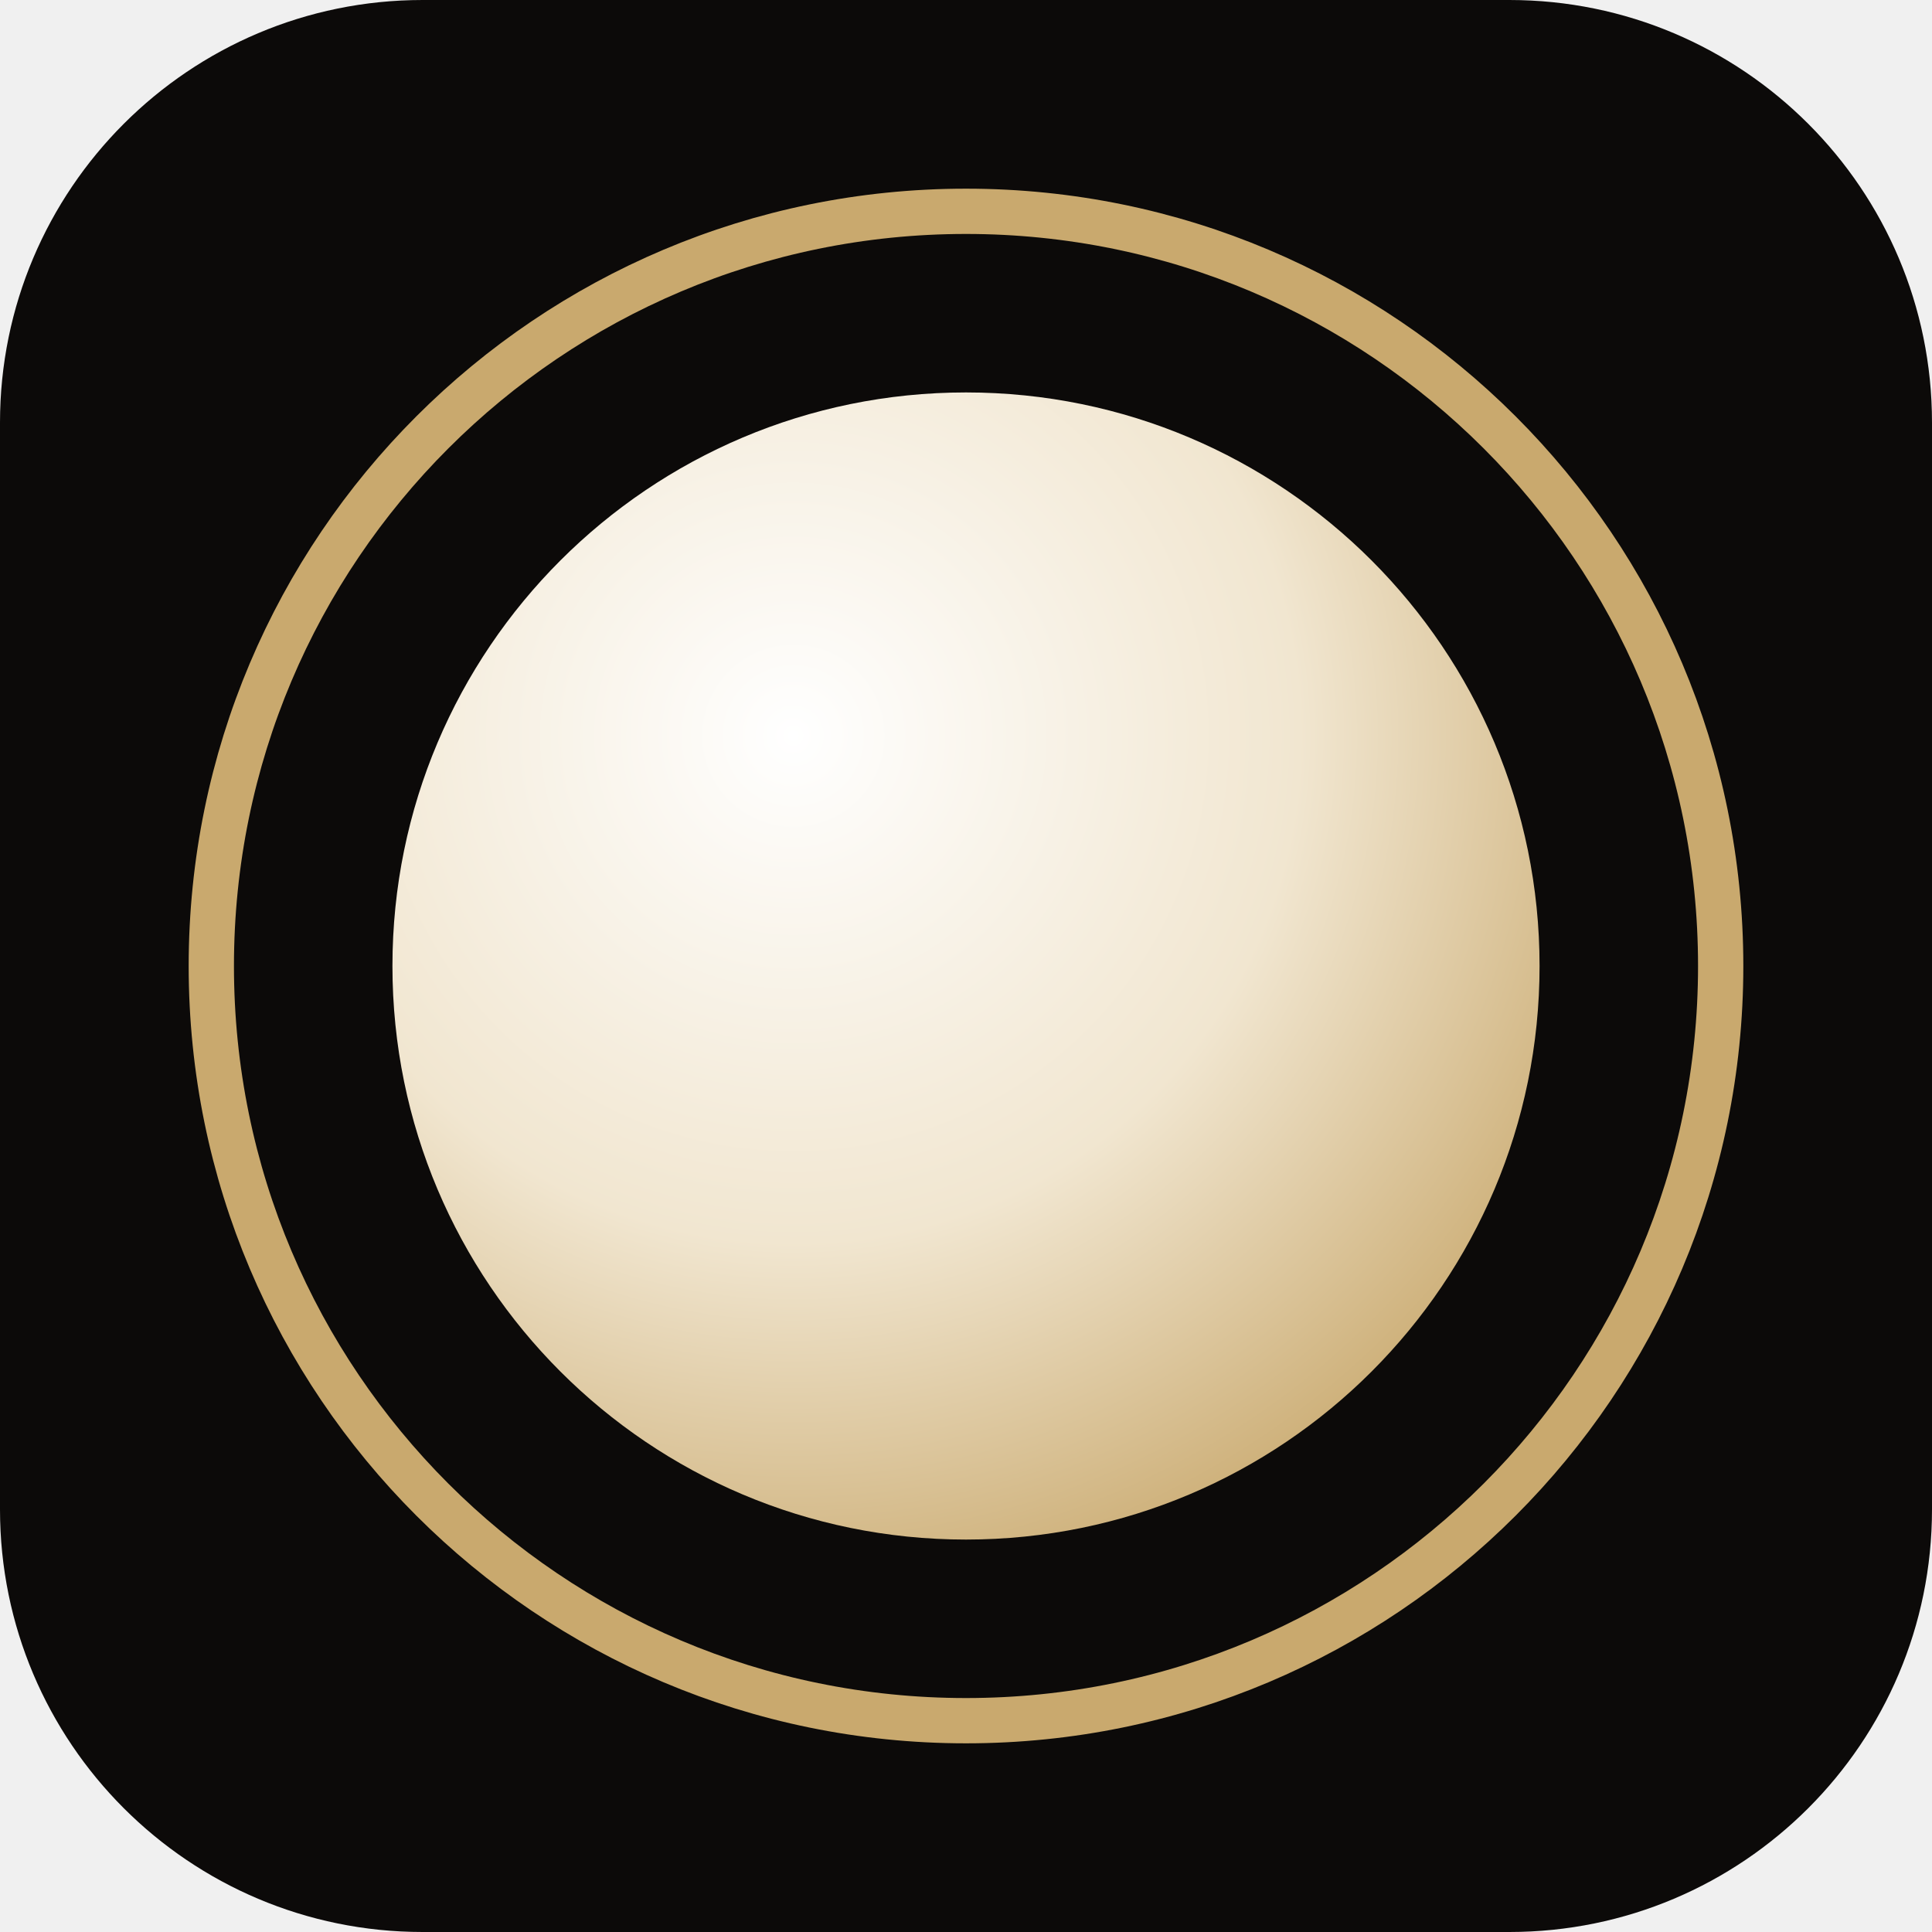
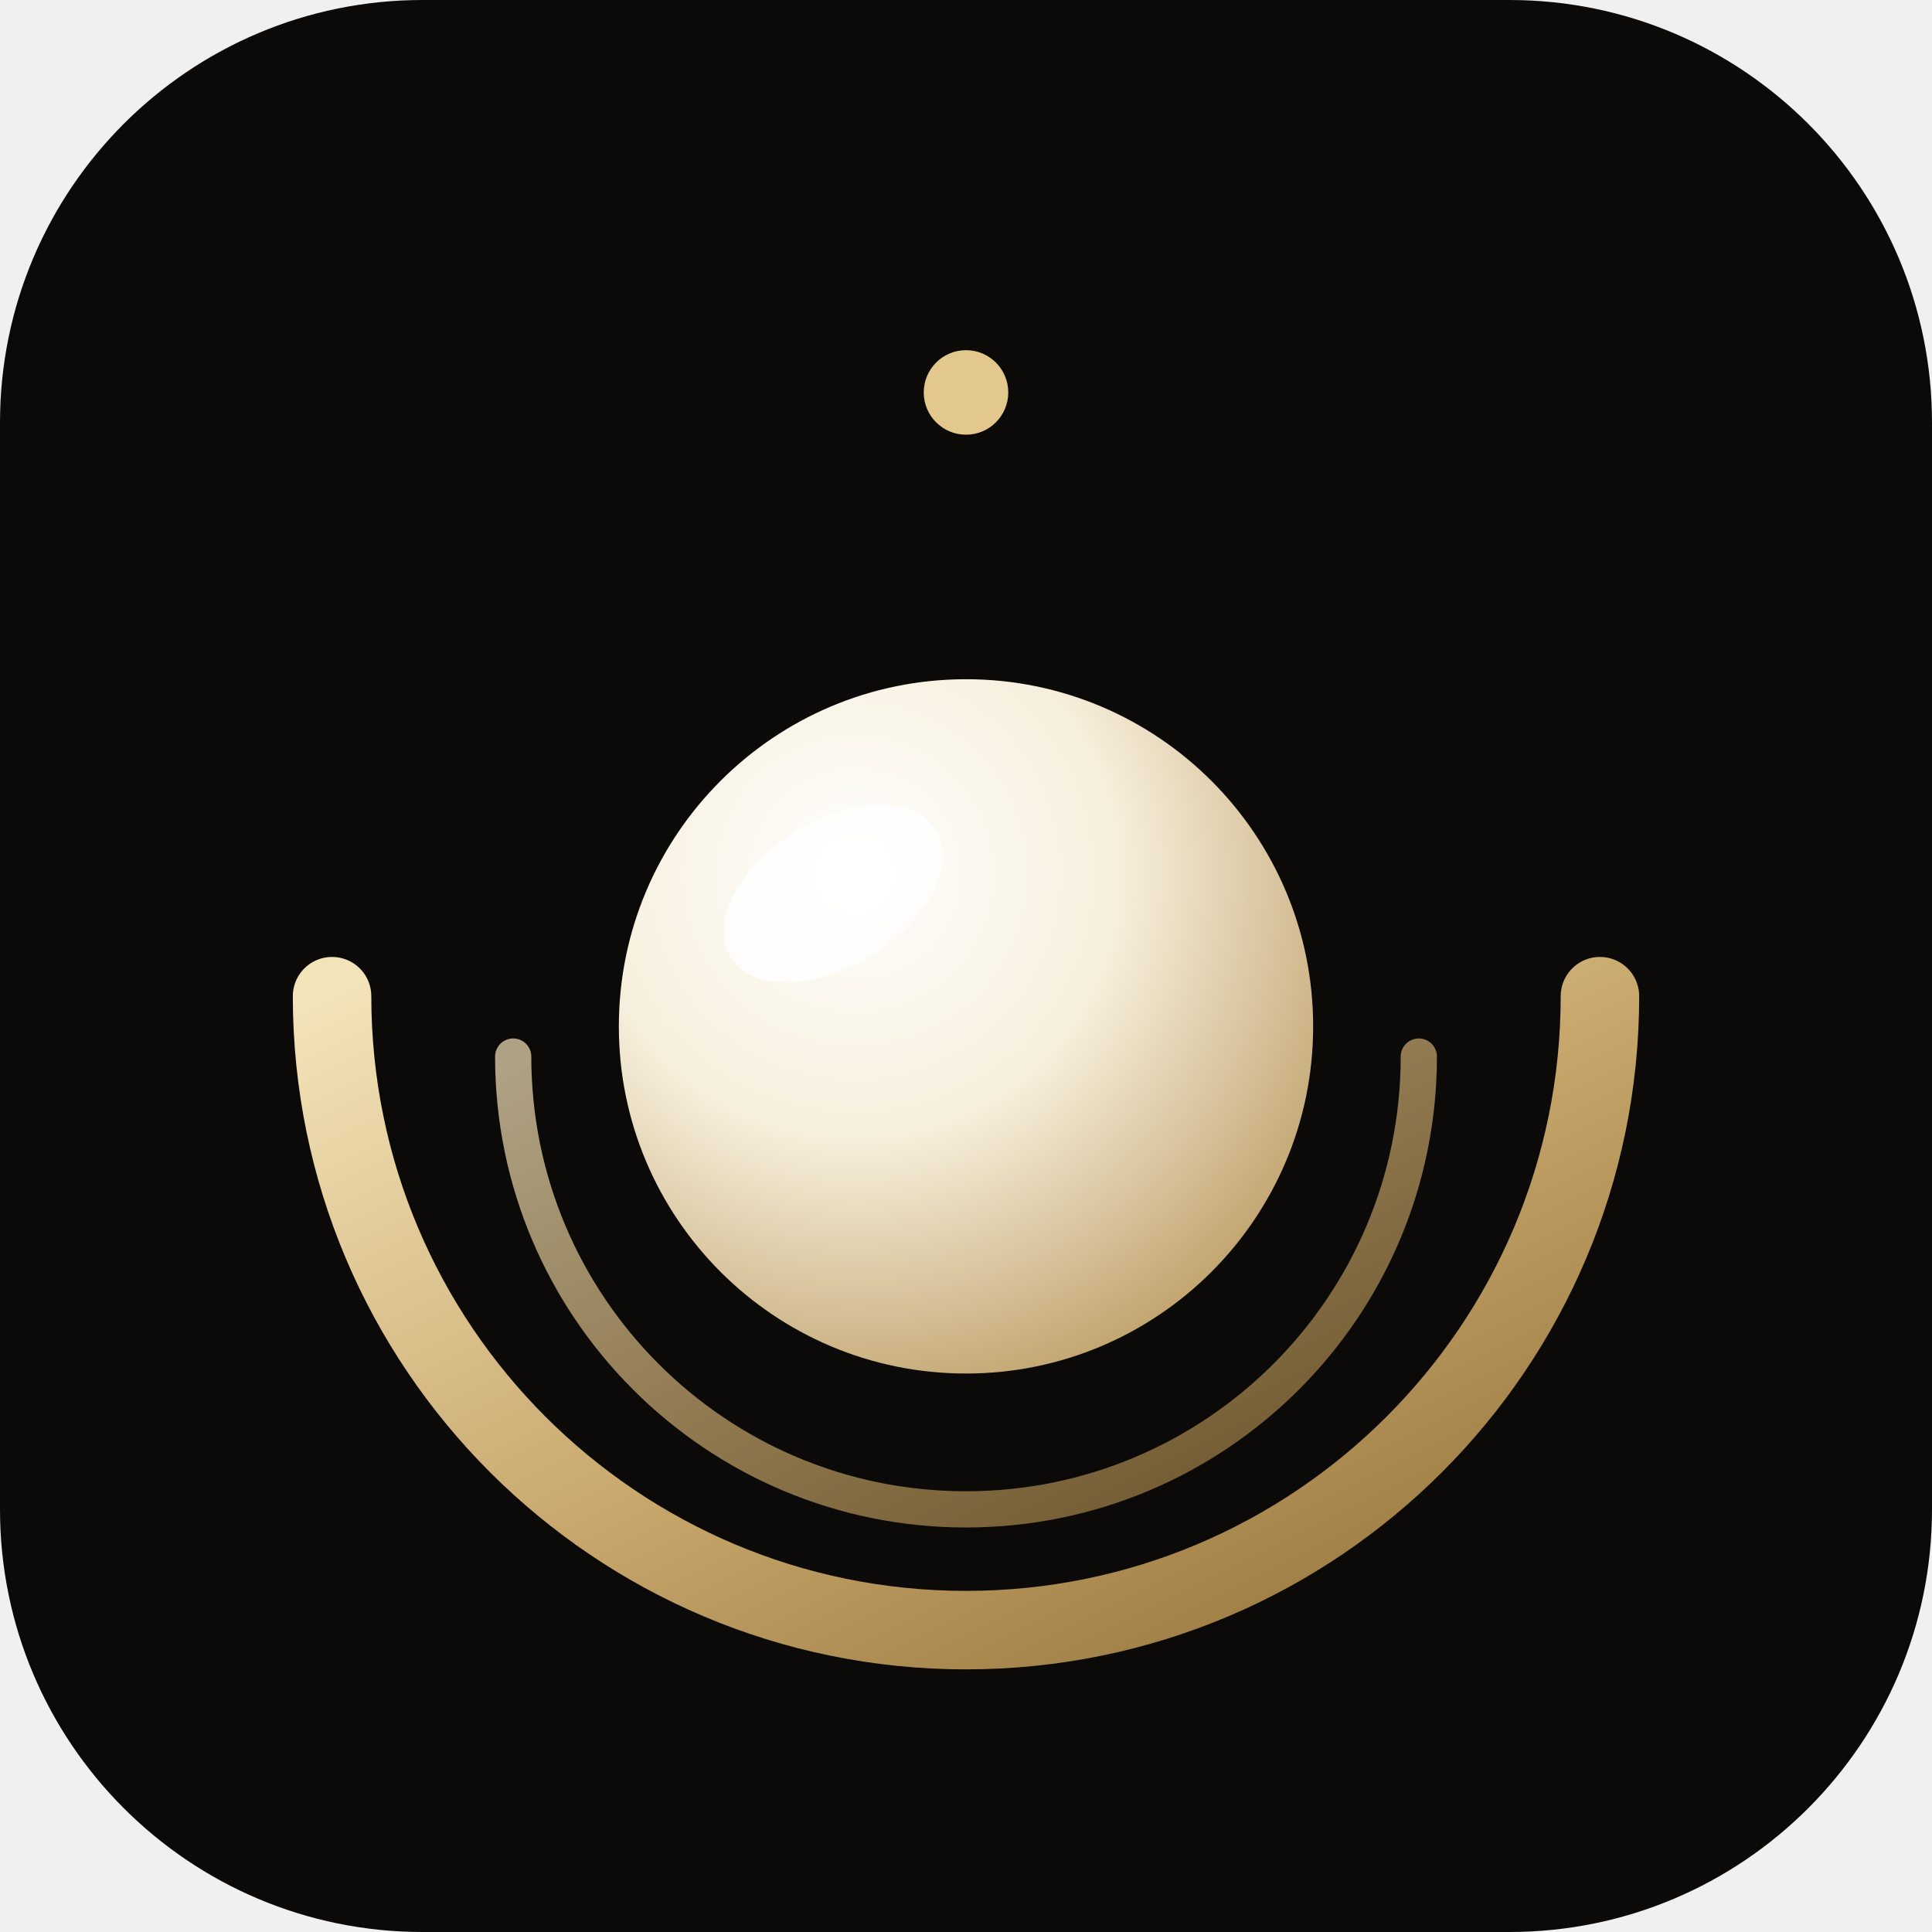
- <svg xmlns="http://www.w3.org/2000/svg" viewBox="0 0 64 64">
+ <svg xmlns="http://www.w3.org/2000/svg" viewBox="0 0 64 64" width="512" height="512">
  <defs>
-     <radialGradient id="p" cx=".35" cy=".3" r=".8">
-       <stop offset="0" stop-color="#fff" />
-       <stop offset=".55" stop-color="#f1e6d0" />
-       <stop offset="1" stop-color="#c9a96e" />
+     <radialGradient id="p" cx=".34" cy=".28" r=".85">
+       <stop offset="0" stop-color="#ffffff" />
+       <stop offset=".45" stop-color="#f7efdc" />
+       <stop offset="1" stop-color="#b8975c" />
    </radialGradient>
+     <linearGradient id="g" x1="0" y1="0" x2="1" y2="1">
+       <stop offset="0" stop-color="#f3e3b8" />
+       <stop offset=".5" stop-color="#c9a96e" />
+       <stop offset="1" stop-color="#8f6f35" />
+     </linearGradient>
  </defs>
  <rect width="64" height="64" rx="14" fill="#0c0a09" />
-   <circle cx="32" cy="32" r="19" fill="url(#p)" />
-   <circle cx="32" cy="32" r="25" fill="none" stroke="#c9a96e" stroke-width="1.5" />
+   <path d="M11 33 A21 21 0 0 0 53 33" fill="none" stroke="url(#g)" stroke-width="2.6" stroke-linecap="round" />
+   <path d="M17 35 A15 15 0 0 0 47 35" fill="none" stroke="url(#g)" stroke-width="1.2" stroke-linecap="round" opacity=".7" />
+   <circle cx="32" cy="34" r="11.5" fill="url(#p)" />
+   <ellipse cx="27.6" cy="29.6" rx="4" ry="2.4" fill="#fff" opacity=".8" transform="rotate(-32 27.6 29.6)" />
+   <circle cx="32" cy="13" r="1.4" fill="#e3c88d" />
</svg>
